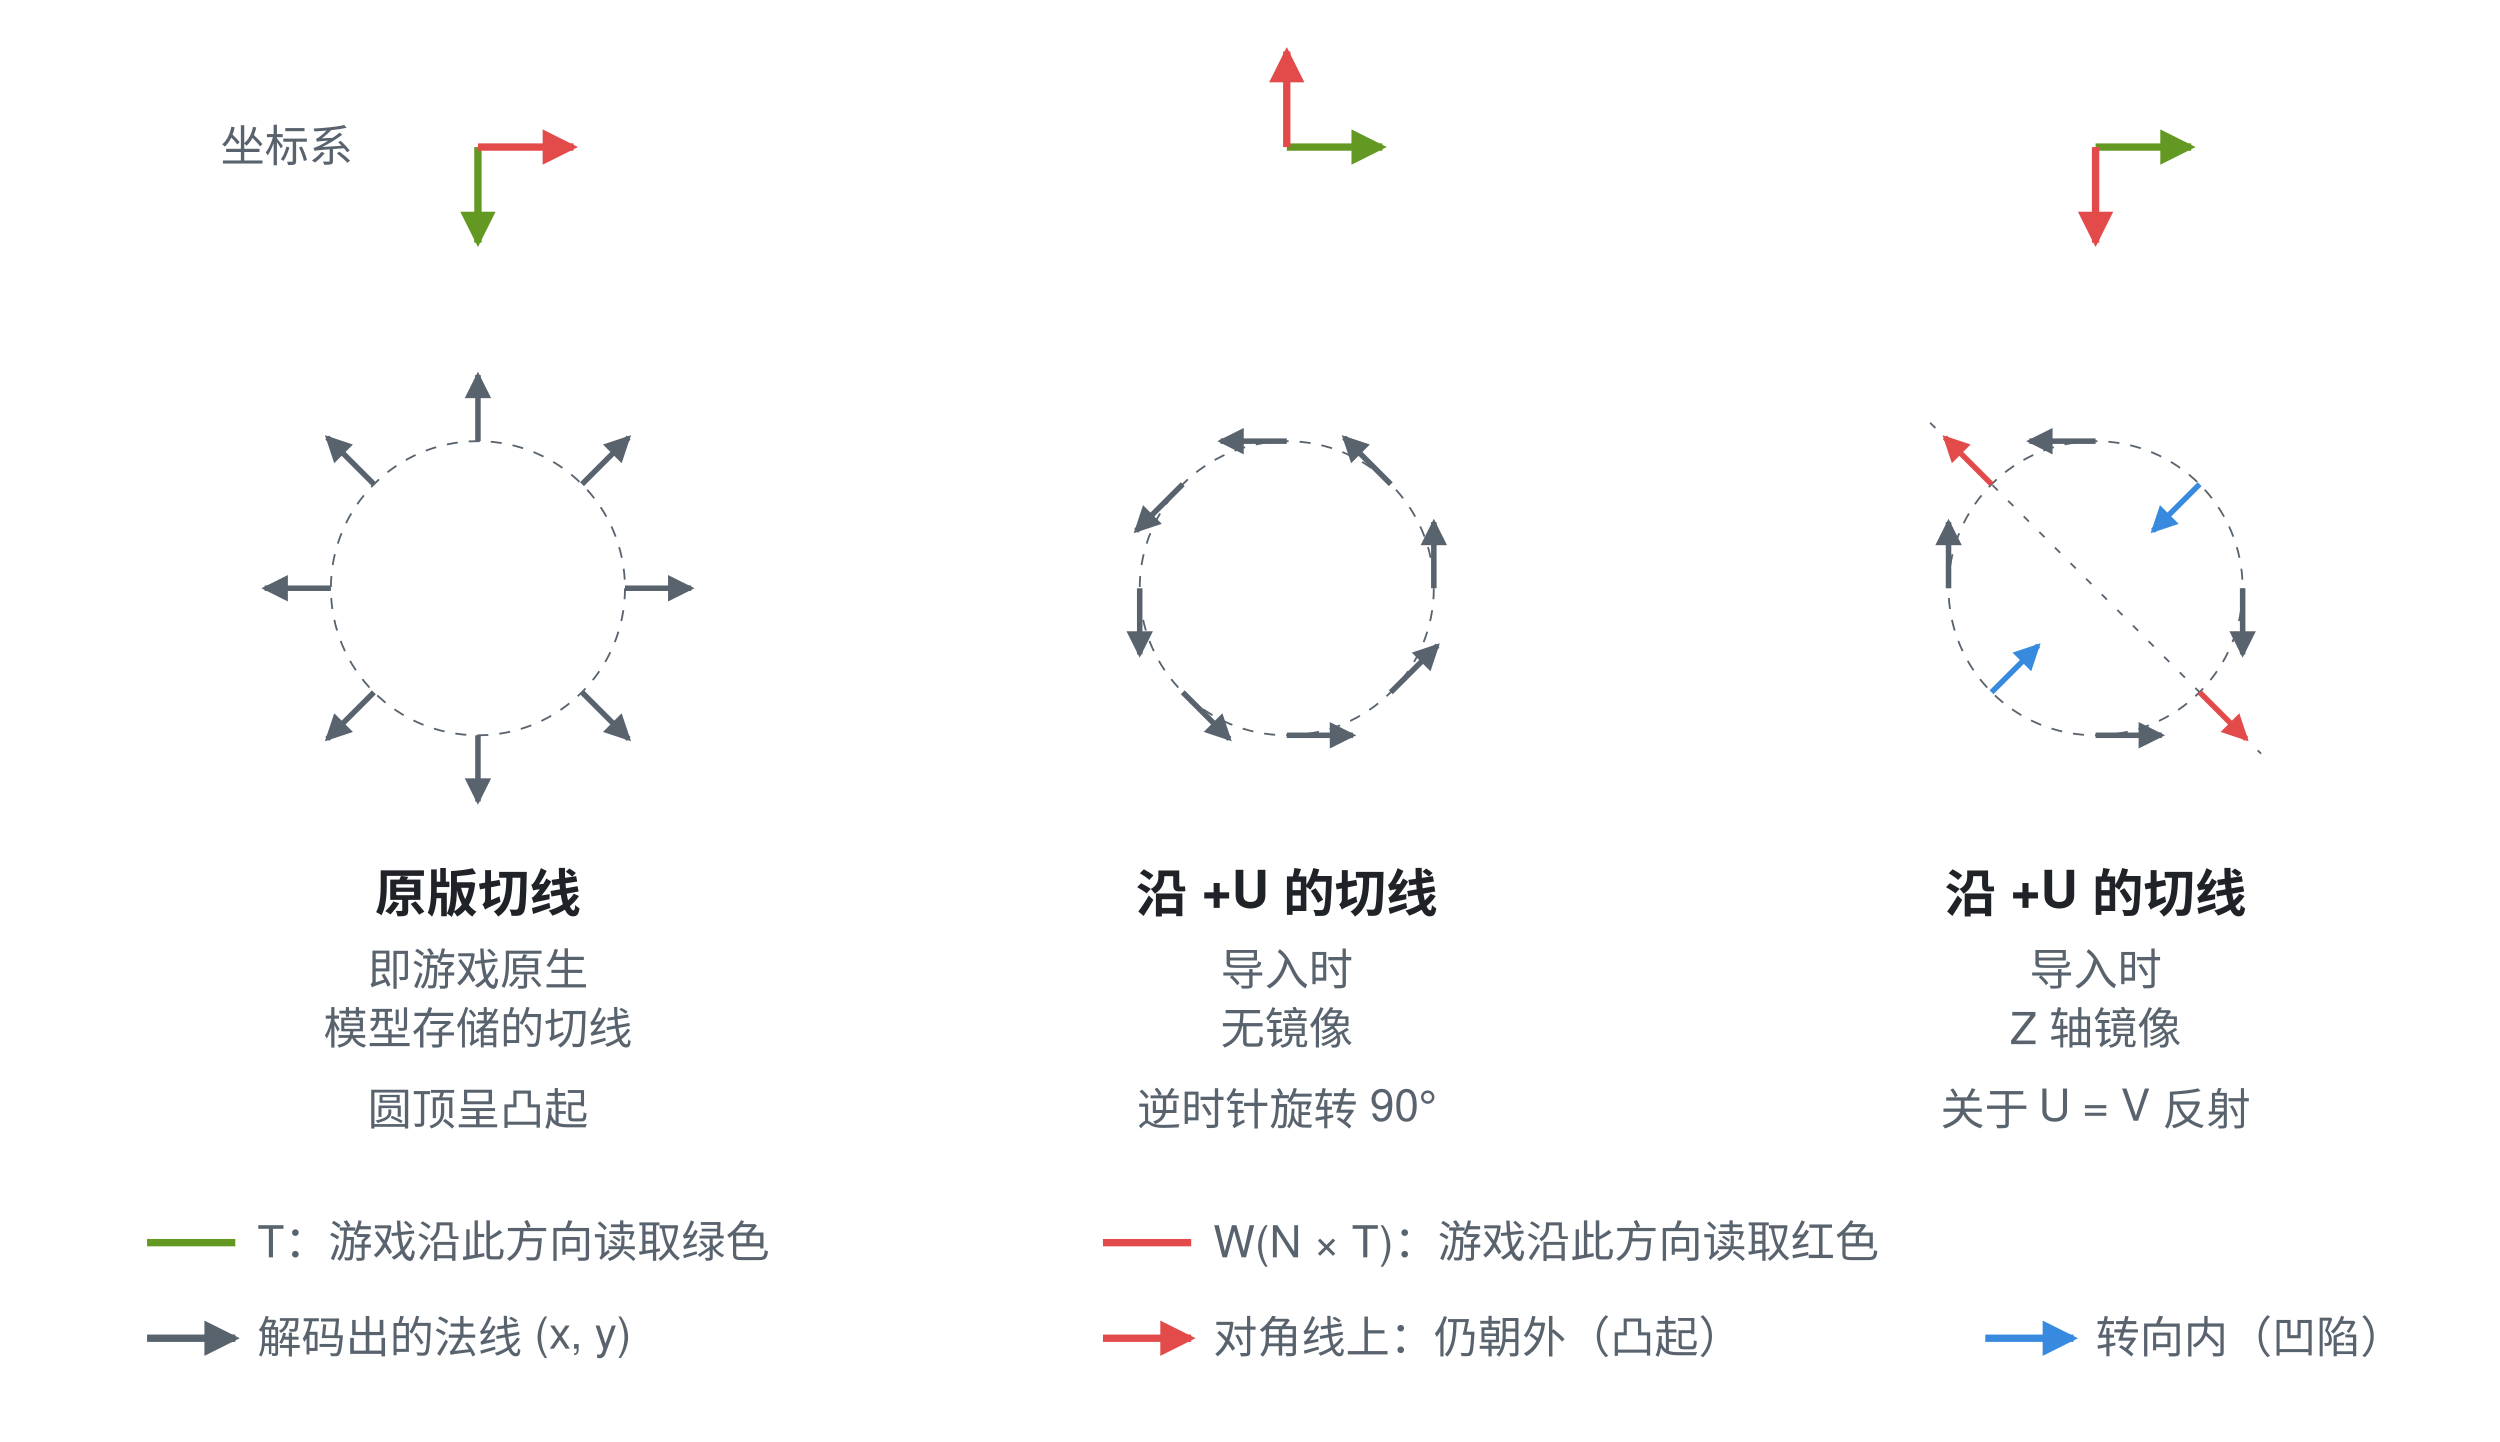
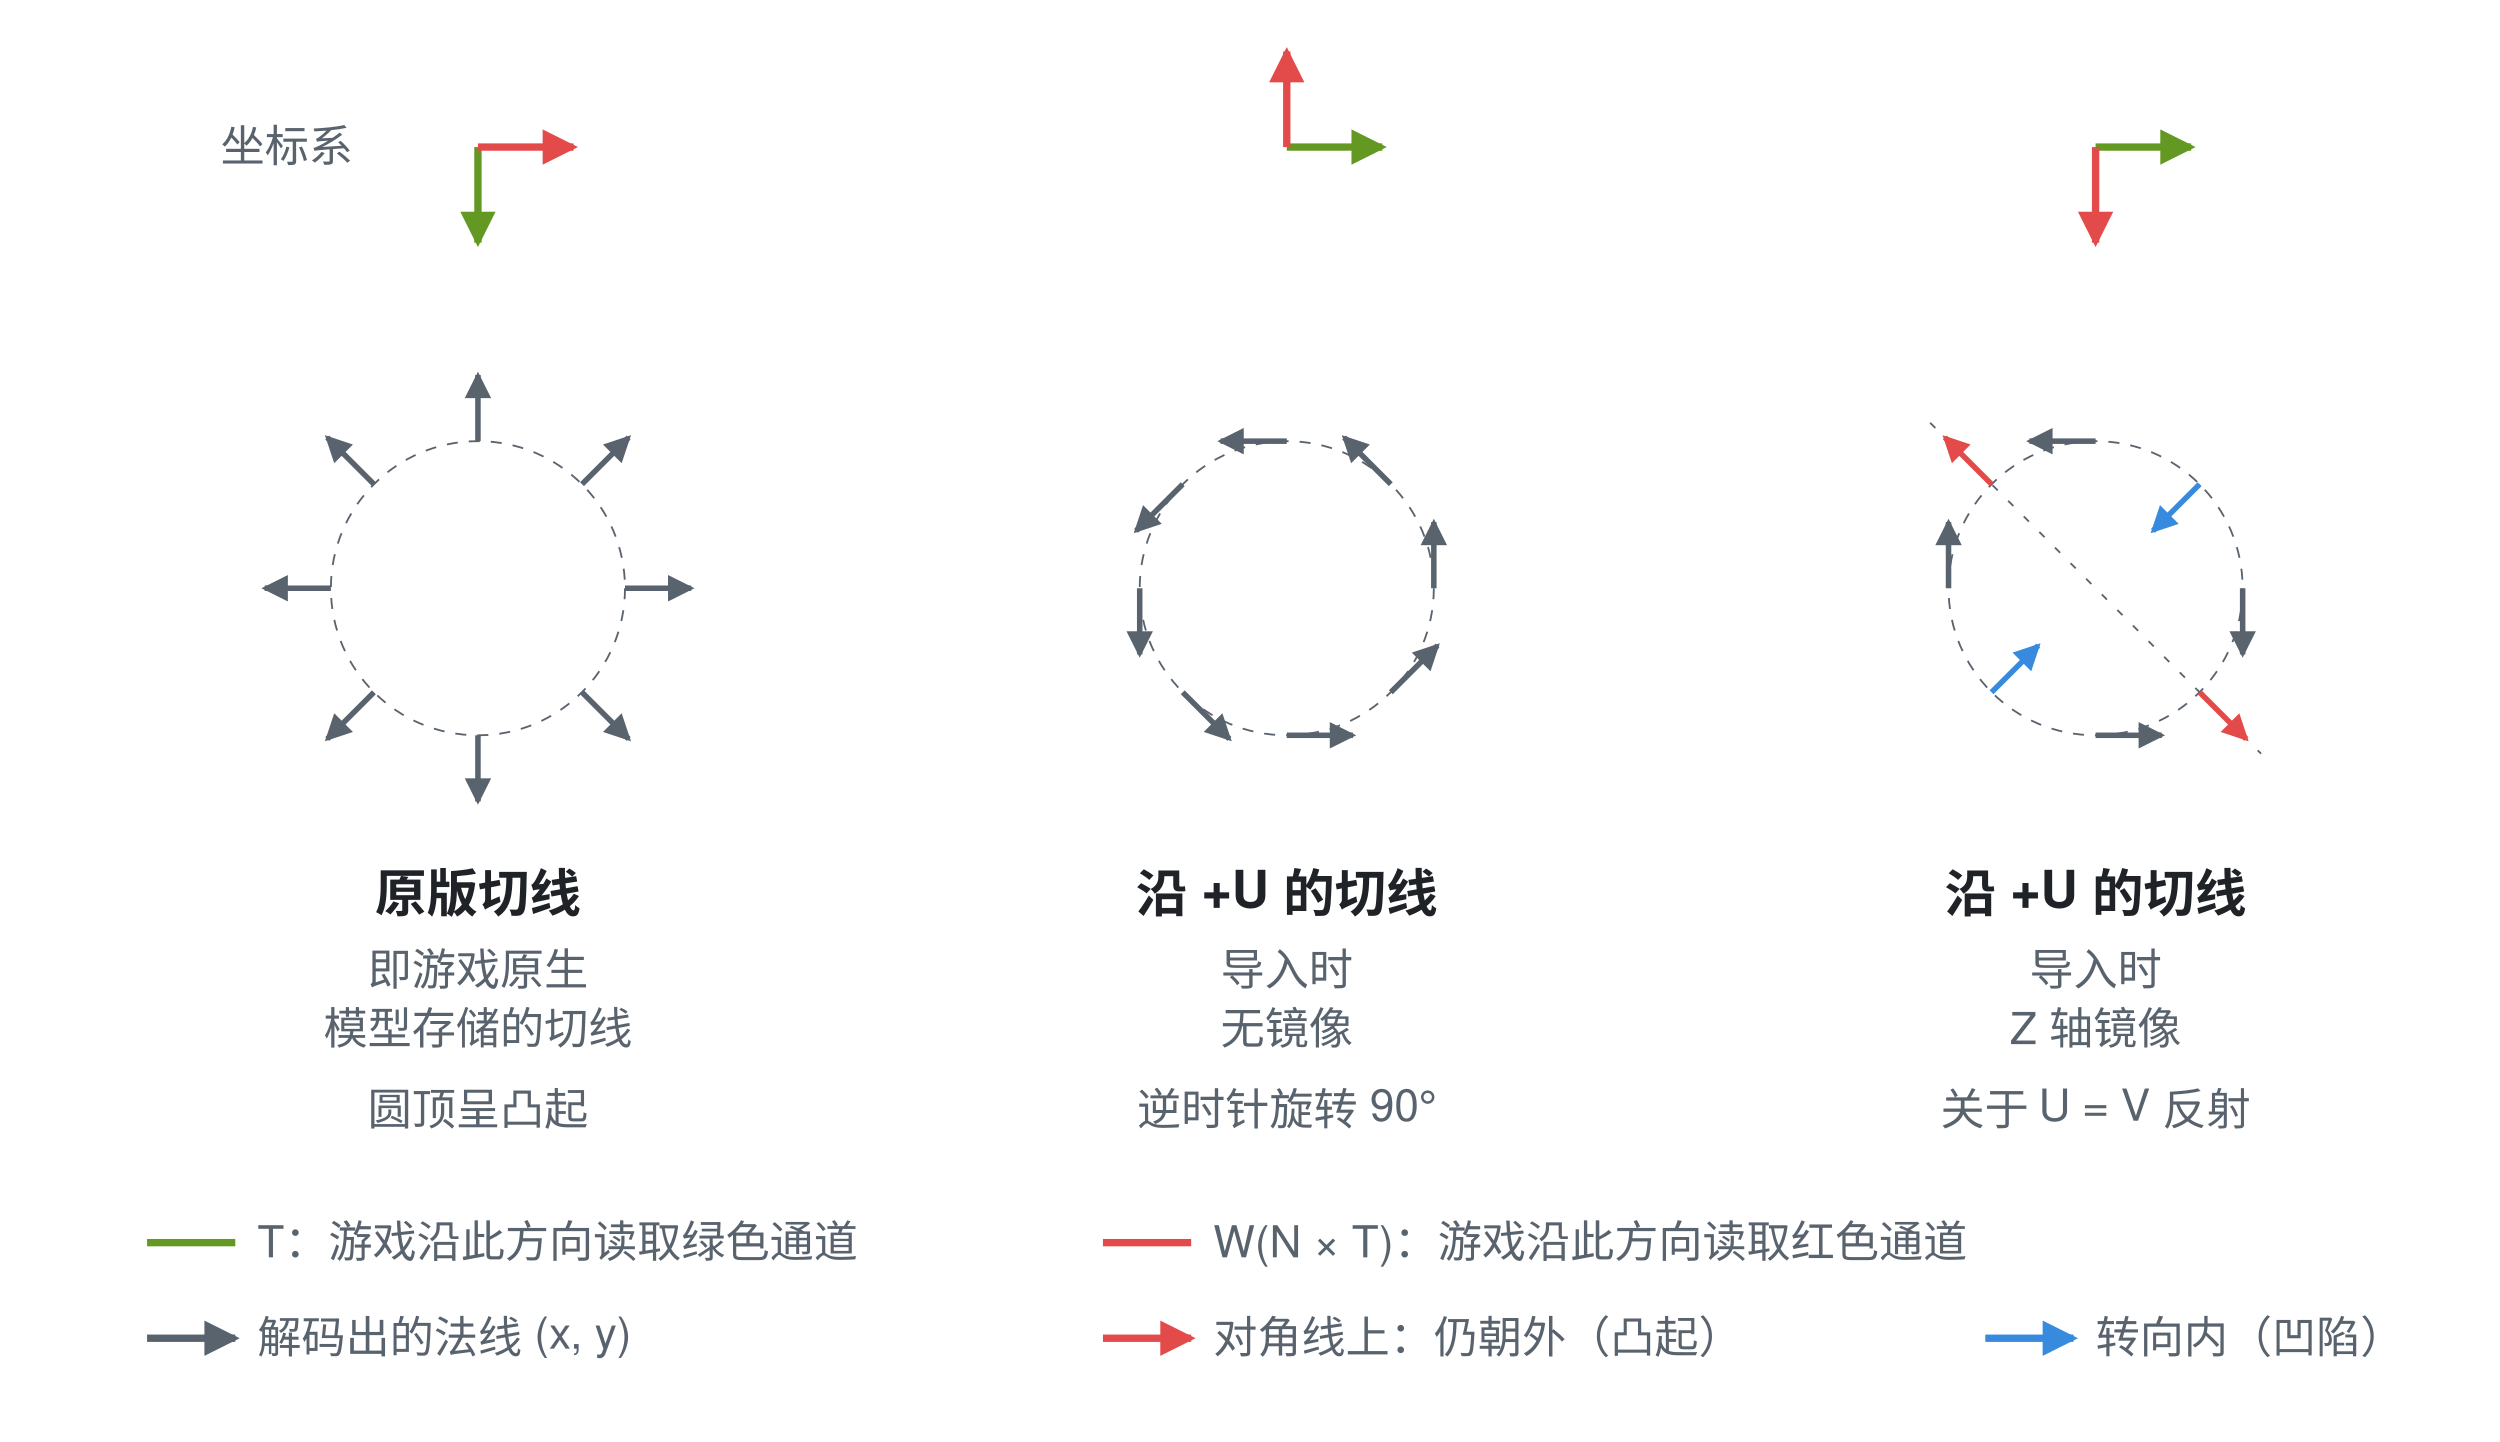
<svg xmlns="http://www.w3.org/2000/svg" width="680" height="392" viewBox="0 0 680 392" role="img">
  <style>
.t{fill:#1f2328;font:14px -apple-system,"Segoe UI",Helvetica,Arial,"Microsoft YaHei","PingFang SC","Noto Sans CJK SC","Source Han Sans SC",sans-serif}
.h{font-weight:600}
.s{fill:#59636e;font:12px -apple-system,"Segoe UI",Helvetica,Arial,"Microsoft YaHei","PingFang SC","Noto Sans CJK SC","Source Han Sans SC",sans-serif}
.o{stroke:#59636e}
.of{fill:#59636e}
.p{fill:#f6f8fa;stroke:#8c959f}
.g{stroke:#8c959f}
@media (prefers-color-scheme: dark){
.t{fill:#e6edf3}
.s{fill:#9198a1}
.o{stroke:#9198a1}
.of{fill:#9198a1}
.p{fill:#151b23;stroke:#656c76}
.g{stroke:#656c76}
}
</style>
  <defs>
    <marker id="ar" viewBox="0 0 10 10" refX="8" refY="5" markerWidth="6" markerHeight="6" orient="auto">
      <path d="M1 1L9 5L1 9z" fill="#E24B4A" />
    </marker>
    <marker id="ag" viewBox="0 0 10 10" refX="8" refY="5" markerWidth="6" markerHeight="6" orient="auto">
      <path d="M1 1L9 5L1 9z" fill="#639922" />
    </marker>
    <marker id="ab" viewBox="0 0 10 10" refX="8" refY="5" markerWidth="6" markerHeight="6" orient="auto">
      <path d="M1 1L9 5L1 9z" fill="#378ADD" />
    </marker>
    <marker id="ao" viewBox="0 0 10 10" refX="8" refY="5" markerWidth="6" markerHeight="6" orient="auto">
      <path class="of" d="M1 1L9 5L1 9z" />
    </marker>
  </defs>
  <style>
.spin{transform:rotate(-90deg)}
.flip{transform:rotate(45deg) scale(1,-1) rotate(-45deg)}
@media (prefers-reduced-motion: no-preference){
.spin{animation:spin 5s linear infinite}
.flip{animation:flip 5s linear infinite}
}
@keyframes spin{0%,20%{transform:rotate(0deg)}45%,80%{transform:rotate(-90deg)}100%{transform:rotate(0deg)}}
@keyframes flip{0%,20%{transform:rotate(45deg) scale(1,1) rotate(-45deg)}45%,80%{transform:rotate(45deg) scale(1,-1) rotate(-45deg)}100%{transform:rotate(45deg) scale(1,1) rotate(-45deg)}}
</style>
  <g transform="translate(130,40)">
    <line x1="0" y1="0" x2="0" y2="26" stroke="#639922" stroke-width="2" marker-end="url(#ag)" />
    <line x1="0" y1="0" x2="26" y2="0" stroke="#E24B4A" stroke-width="2" marker-end="url(#ar)" />
  </g>
  <text class="s" x="96" y="44" text-anchor="end">坐标系</text>
  <circle cx="130" cy="160" r="40" fill="none" class="o" stroke-width="0.5" stroke-dasharray="3 3" />
  <g transform="translate(170,160)">
    <line x1="0" y1="0" x2="18" y2="0" class="o" stroke-width="1.5" marker-end="url(#ao)" />
  </g>
  <g transform="translate(158.3,188.3)">
    <line x1="0" y1="0" x2="12.7" y2="12.7" class="o" stroke-width="1.5" marker-end="url(#ao)" />
  </g>
  <g transform="translate(130,200)">
    <line x1="0" y1="0" x2="0" y2="18" class="o" stroke-width="1.5" marker-end="url(#ao)" />
  </g>
  <g transform="translate(101.7,188.3)">
    <line x1="0" y1="0" x2="-12.7" y2="12.7" class="o" stroke-width="1.5" marker-end="url(#ao)" />
  </g>
  <g transform="translate(90,160)">
    <line x1="0" y1="0" x2="-18" y2="0" class="o" stroke-width="1.5" marker-end="url(#ao)" />
  </g>
  <g transform="translate(101.7,131.7)">
    <line x1="0" y1="0" x2="-12.7" y2="-12.7" class="o" stroke-width="1.5" marker-end="url(#ao)" />
  </g>
  <g transform="translate(130,120)">
    <line x1="0" y1="0" x2="0" y2="-18" class="o" stroke-width="1.5" marker-end="url(#ao)" />
  </g>
  <g transform="translate(158.3,131.7)">
    <line x1="0" y1="0" x2="12.7" y2="-12.7" class="o" stroke-width="1.5" marker-end="url(#ao)" />
  </g>
  <text class="t h" x="130" y="248" text-anchor="middle">原版切线</text>
  <text class="s" x="130" y="268" text-anchor="middle">即游戏原生</text>
  <text class="s" x="130" y="284" text-anchor="middle">模型存储的切线</text>
  <text class="s" x="130" y="306" text-anchor="middle">圆顶呈凸起</text>
  <g transform="translate(350,40)">
    <g class="spin">
      <line x1="0" y1="0" x2="0" y2="26" stroke="#639922" stroke-width="2" marker-end="url(#ag)" />
      <line x1="0" y1="0" x2="26" y2="0" stroke="#E24B4A" stroke-width="2" marker-end="url(#ar)" />
    </g>
  </g>
  <circle cx="350" cy="160" r="40" fill="none" class="o" stroke-width="0.5" stroke-dasharray="3 3" />
  <g transform="translate(390,160)">
    <g class="spin">
      <line x1="0" y1="0" x2="18" y2="0" class="o" stroke-width="1.5" marker-end="url(#ao)" />
    </g>
  </g>
  <g transform="translate(378.3,188.3)">
    <g class="spin">
      <line x1="0" y1="0" x2="12.7" y2="12.7" class="o" stroke-width="1.5" marker-end="url(#ao)" />
    </g>
  </g>
  <g transform="translate(350,200)">
    <g class="spin">
      <line x1="0" y1="0" x2="0" y2="18" class="o" stroke-width="1.5" marker-end="url(#ao)" />
    </g>
  </g>
  <g transform="translate(321.7,188.3)">
    <g class="spin">
      <line x1="0" y1="0" x2="-12.7" y2="12.7" class="o" stroke-width="1.5" marker-end="url(#ao)" />
    </g>
  </g>
  <g transform="translate(310,160)">
    <g class="spin">
      <line x1="0" y1="0" x2="-18" y2="0" class="o" stroke-width="1.5" marker-end="url(#ao)" />
    </g>
  </g>
  <g transform="translate(321.7,131.7)">
    <g class="spin">
      <line x1="0" y1="0" x2="-12.7" y2="-12.7" class="o" stroke-width="1.5" marker-end="url(#ao)" />
    </g>
  </g>
  <g transform="translate(350,120)">
    <g class="spin">
      <line x1="0" y1="0" x2="0" y2="-18" class="o" stroke-width="1.5" marker-end="url(#ao)" />
    </g>
  </g>
  <g transform="translate(378.3,131.7)">
    <g class="spin">
      <line x1="0" y1="0" x2="12.7" y2="-12.7" class="o" stroke-width="1.5" marker-end="url(#ao)" />
    </g>
  </g>
  <text class="t h" x="350" y="248" text-anchor="middle">沿 +U 的切线</text>
  <text class="s" x="350" y="268" text-anchor="middle">导入时</text>
  <text class="s" x="350" y="284" text-anchor="middle">无镜像</text>
  <text class="s" x="350" y="306" text-anchor="middle">逆时针旋转 90°</text>
  <g transform="translate(570,40)">
    <g class="flip">
      <line x1="0" y1="0" x2="0" y2="26" stroke="#639922" stroke-width="2" marker-end="url(#ag)" />
      <line x1="0" y1="0" x2="26" y2="0" stroke="#E24B4A" stroke-width="2" marker-end="url(#ar)" />
    </g>
  </g>
  <circle cx="570" cy="160" r="40" fill="none" class="o" stroke-width="0.5" stroke-dasharray="3 3" />
  <line x1="525" y1="115" x2="615" y2="205" class="o" stroke-width="0.5" stroke-dasharray="2 4" />
  <g transform="translate(610,160)">
    <g class="flip">
      <line x1="0" y1="0" x2="18" y2="0" class="o" stroke-width="1.5" marker-end="url(#ao)" />
    </g>
  </g>
  <g transform="translate(598.3,188.3)">
    <g class="flip">
      <line x1="0" y1="0" x2="12.7" y2="12.7" stroke="#E24B4A" stroke-width="1.5" marker-end="url(#ar)" />
    </g>
  </g>
  <g transform="translate(570,200)">
    <g class="flip">
      <line x1="0" y1="0" x2="0" y2="18" class="o" stroke-width="1.5" marker-end="url(#ao)" />
    </g>
  </g>
  <g transform="translate(541.7,188.3)">
    <g class="flip">
      <line x1="0" y1="0" x2="-12.7" y2="12.7" stroke="#378ADD" stroke-width="1.5" marker-end="url(#ab)" />
    </g>
  </g>
  <g transform="translate(530,160)">
    <g class="flip">
      <line x1="0" y1="0" x2="-18" y2="0" class="o" stroke-width="1.5" marker-end="url(#ao)" />
    </g>
  </g>
  <g transform="translate(541.7,131.7)">
    <g class="flip">
      <line x1="0" y1="0" x2="-12.7" y2="-12.7" stroke="#E24B4A" stroke-width="1.5" marker-end="url(#ar)" />
    </g>
  </g>
  <g transform="translate(570,120)">
    <g class="flip">
      <line x1="0" y1="0" x2="0" y2="-18" class="o" stroke-width="1.5" marker-end="url(#ao)" />
    </g>
  </g>
  <g transform="translate(598.3,131.7)">
    <g class="flip">
      <line x1="0" y1="0" x2="12.7" y2="-12.7" stroke="#378ADD" stroke-width="1.5" marker-end="url(#ab)" />
    </g>
  </g>
  <text class="t h" x="570" y="248" text-anchor="middle">沿 +U 的切线</text>
  <text class="s" x="570" y="268" text-anchor="middle">导入时</text>
  <text class="s" x="570" y="284" text-anchor="middle">Z 轴镜像</text>
  <text class="s" x="570" y="306" text-anchor="middle">关于 U = V 反射</text>
  <line x1="40" y1="338" x2="64" y2="338" stroke="#639922" stroke-width="2" />
-   <text class="s" x="70" y="342" text-anchor="start">T：游戏沿此方向读取绿色</text>
+   <text class="s" x="70" y="342" text-anchor="start">T：游戏沿此方向读取绿色通道</text>
  <line x1="300" y1="338" x2="324" y2="338" stroke="#E24B4A" stroke-width="2" />
-   <text class="s" x="330" y="342" text-anchor="start">W(N × T)：游戏沿此方向读取红色</text>
+   <text class="s" x="330" y="342" text-anchor="start">W(N × T)：游戏沿此方向读取红色通道</text>
  <line x1="40" y1="364" x2="64" y2="364" class="o" stroke-width="2" marker-end="url(#ao)" />
  <text class="s" x="70" y="368" text-anchor="start">解码出的法线 (x, y)</text>
  <line x1="300" y1="364" x2="324" y2="364" stroke="#E24B4A" stroke-width="2" marker-end="url(#ar)" />
  <text class="s" x="330" y="368" text-anchor="start">对角线上：仍朝外（凸起）</text>
  <line x1="540" y1="364" x2="564" y2="364" stroke="#378ADD" stroke-width="2" marker-end="url(#ab)" />
  <text class="s" x="570" y="368" text-anchor="start">转向内（凹陷）</text>
</svg>
